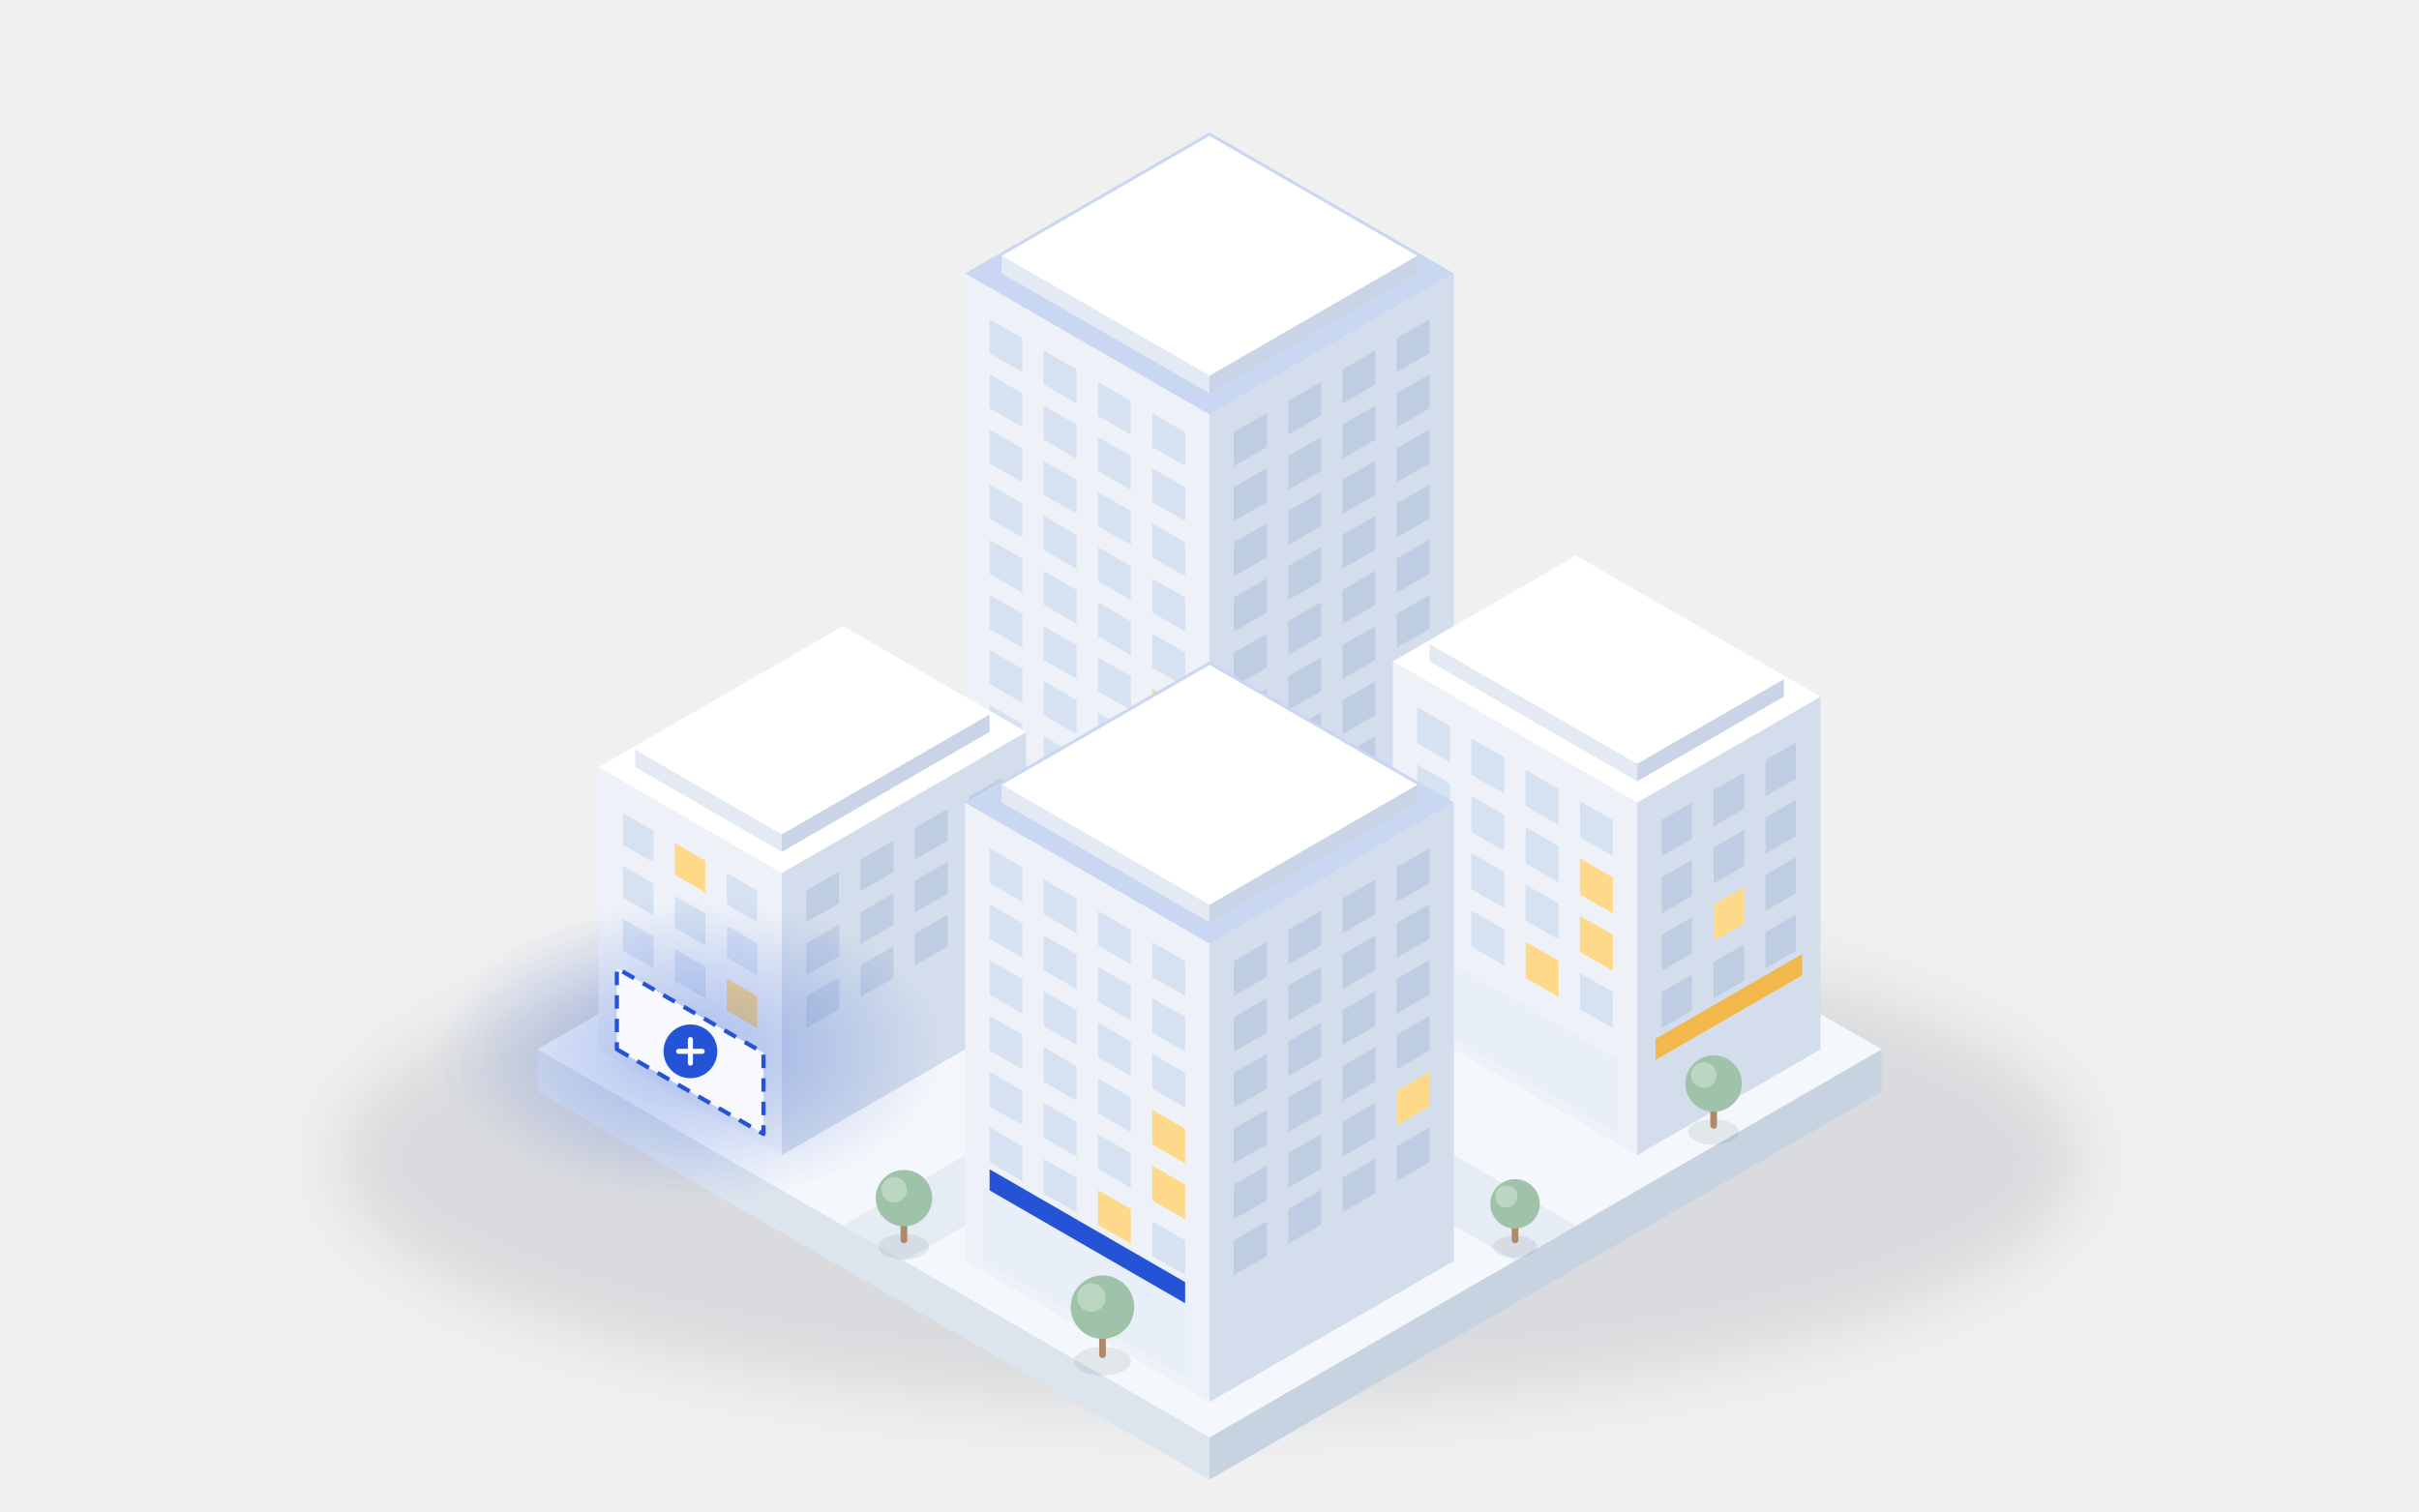
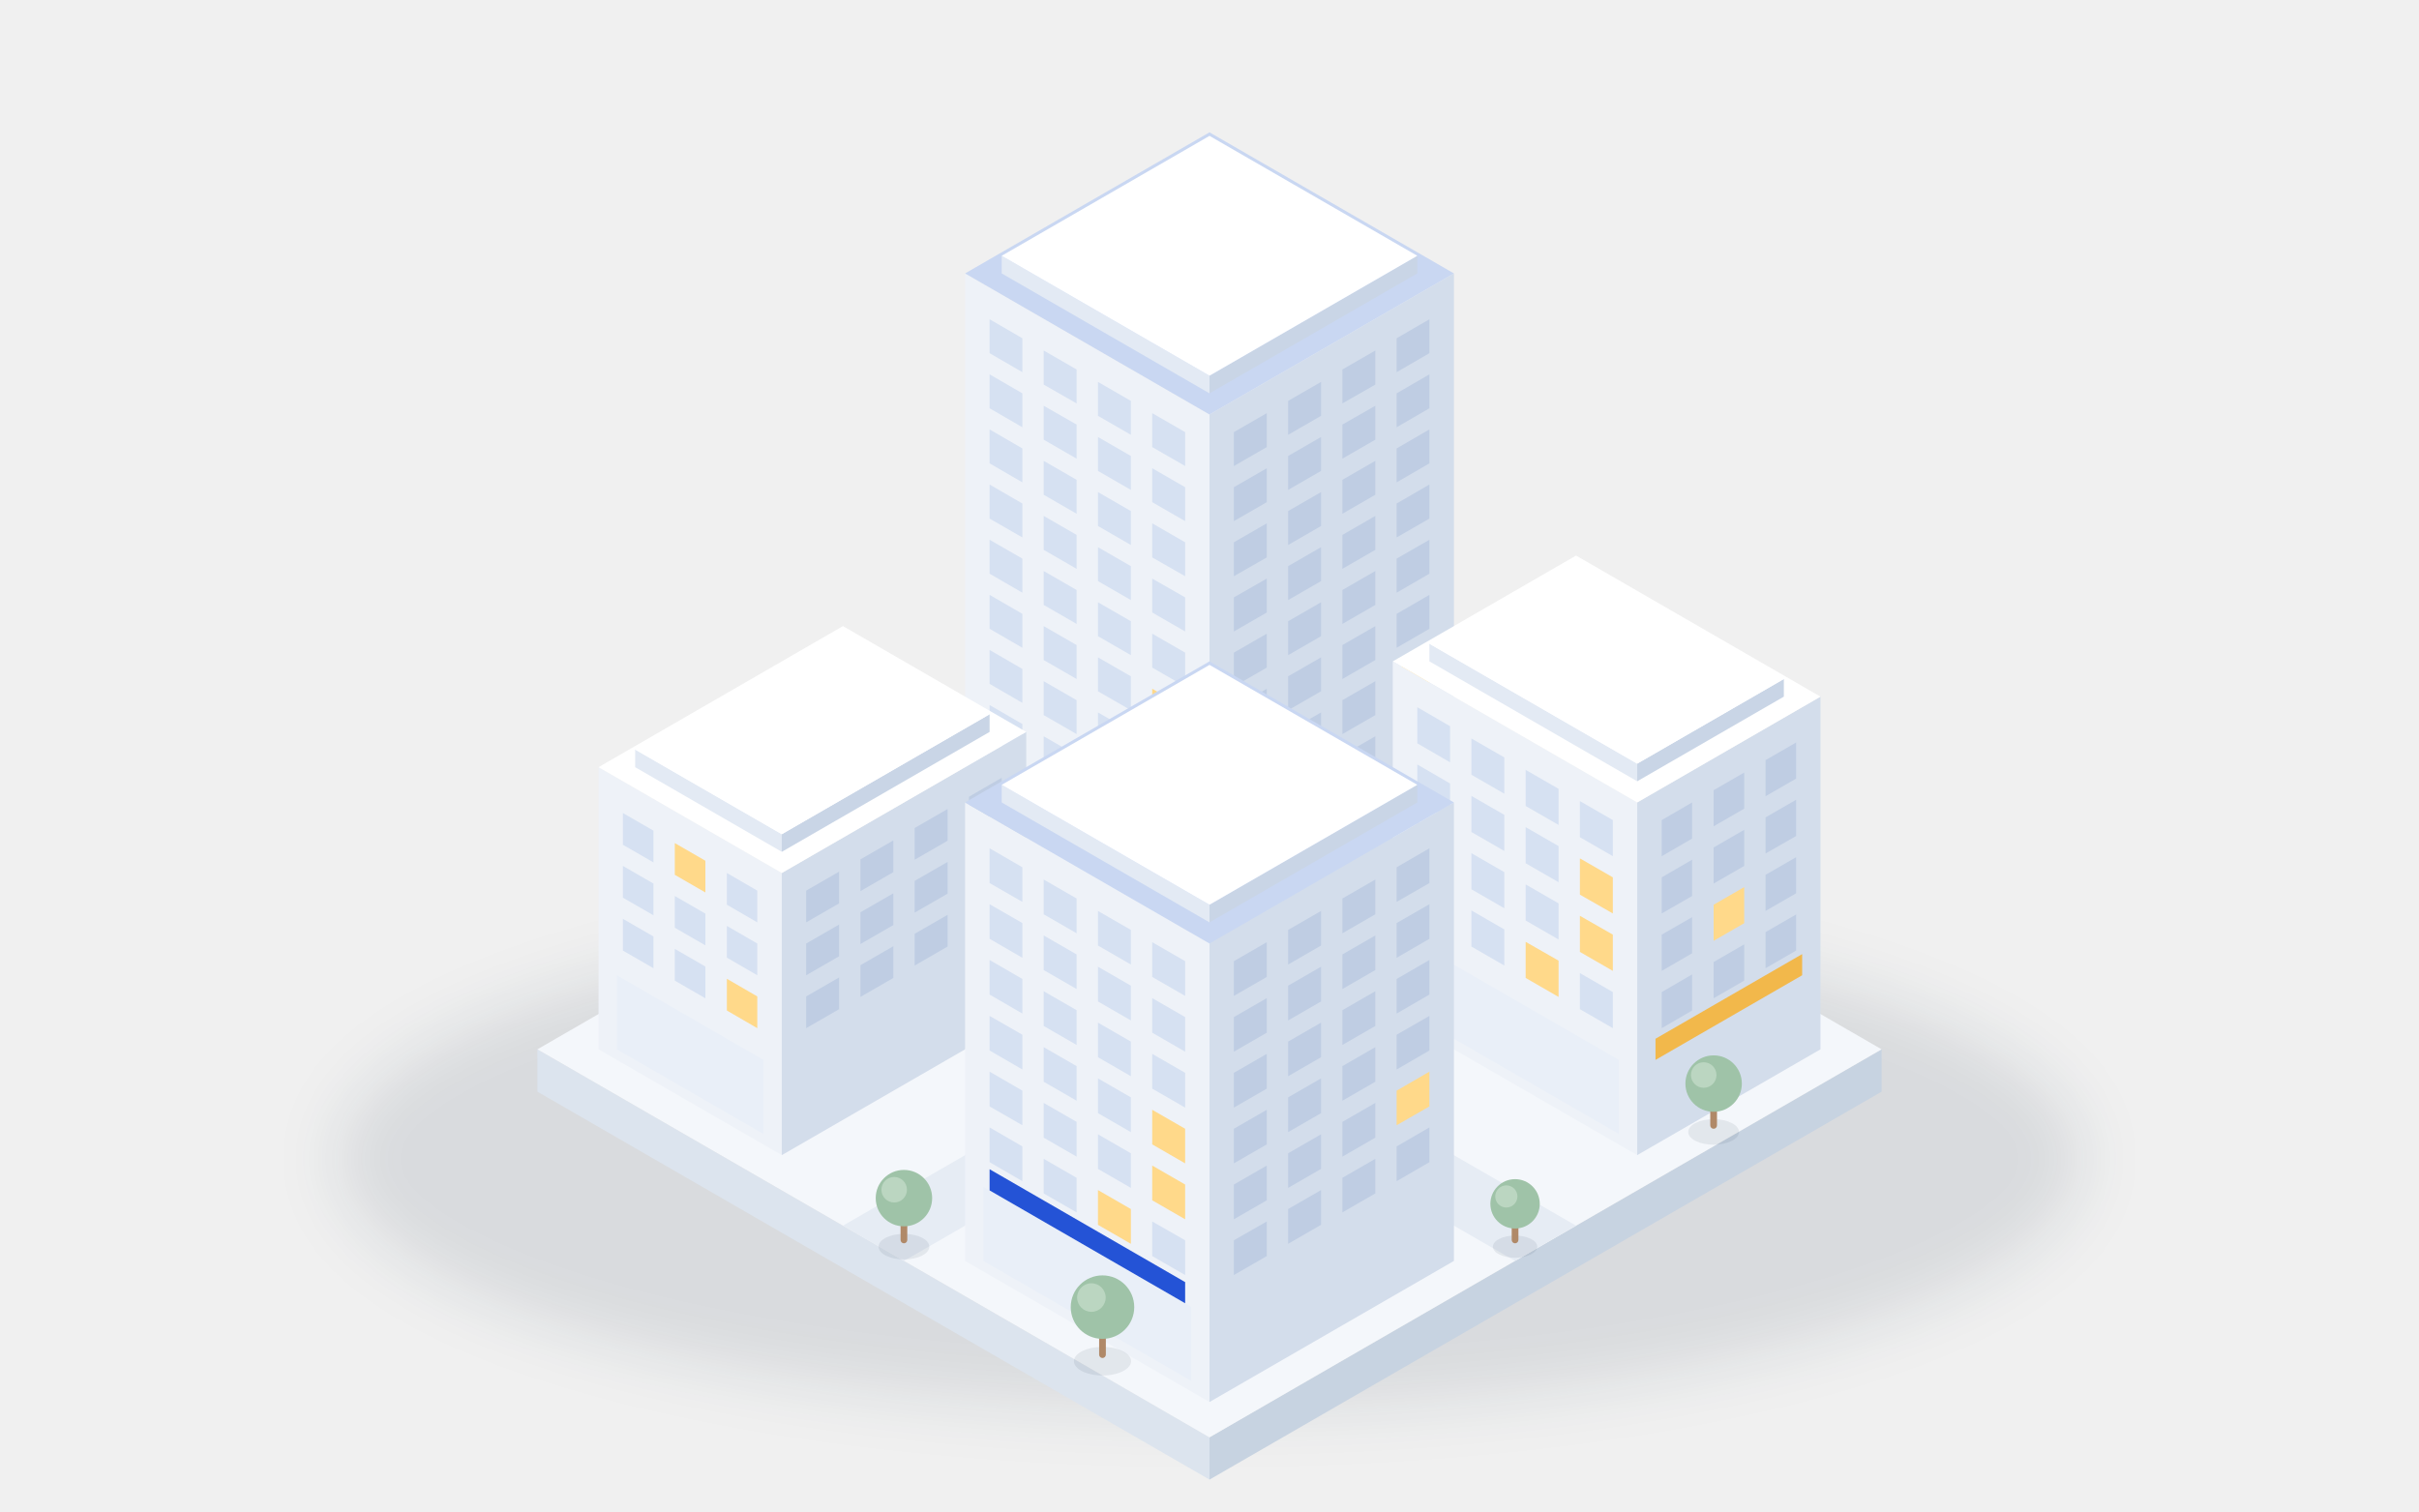
<svg xmlns="http://www.w3.org/2000/svg" viewBox="0 0 1440 900" width="1440" height="900">
  <defs>
    <radialGradient id="glowA" cx="0.5" cy="0.5" r="0.5">
      <stop offset="0" stop-color="#2453D6" stop-opacity="0.35" />
      <stop offset="1" stop-color="#2453D6" stop-opacity="0" />
    </radialGradient>
    <filter id="softA" x="-20%" y="-20%" width="140%" height="140%">
      <feGaussianBlur stdDeviation="18" />
    </filter>
  </defs>
  <ellipse cx="720" cy="690" rx="520" ry="150" fill="#10233A" opacity="0.10" filter="url(#softA)" />
  <polygon points="319.9,650.0 720.0,881.0 720.0,855.8 319.9,624.8" fill="#DCE4EE" stroke="#F4F7FB" stroke-width="0" stroke-linejoin="round" />
  <polygon points="1120.1,650.0 720.0,881.0 720.0,855.8 1120.1,624.8" fill="#C7D3E1" stroke="#F4F7FB" stroke-width="0" stroke-linejoin="round" />
  <polygon points="720.0,393.8 1120.1,624.8 720.0,855.8 319.9,624.8" fill="#F4F7FB" stroke="#F4F7FB" stroke-width="0" stroke-linejoin="round" />
  <polygon points="538.1,498.8 938.2,729.8 901.9,750.8 501.8,519.8" fill="#E6ECF4" />
  <polygon points="901.9,498.8 938.2,519.8 538.1,750.8 501.8,729.8" fill="#E6ECF4" />
  <polygon points="574.5,498.8 720.0,582.8 720.0,246.8 574.5,162.8" fill="#EEF2F8" />
  <polygon points="865.5,498.8 720.0,582.8 720.0,246.8 865.5,162.8" fill="#D3DDEB" />
  <polygon points="720.0,78.8 865.5,162.8 720.0,246.8 574.5,162.8" fill="#C9D7F2" />
  <polygon points="596.3,162.8 720.0,234.2 720.0,223.7 596.3,152.3" fill="#E3EAF4" />
  <polygon points="843.7,162.8 720.0,234.2 720.0,223.7 843.7,152.3" fill="#C9D5E6" />
  <polygon points="720.0,80.9 843.7,152.3 720.0,223.7 596.3,152.3" fill="#FFFFFF" />
  <polygon points="589.1,440.0 608.6,451.3 608.6,431.1 589.1,419.8" fill="#D6E1F2" />
  <polygon points="621.3,458.6 640.9,469.9 640.9,449.7 621.3,438.4" fill="#D6E1F2" />
  <polygon points="653.6,477.3 673.2,488.6 673.2,468.3 653.6,457.1" fill="#FFD98A" />
  <polygon points="685.9,495.9 705.5,507.2 705.5,487.0 685.9,475.7" fill="#D6E1F2" />
  <polygon points="589.1,407.2 608.6,418.5 608.6,398.3 589.1,387.0" fill="#D6E1F2" />
  <polygon points="621.3,425.8 640.9,437.1 640.9,416.9 621.3,405.6" fill="#D6E1F2" />
  <polygon points="653.6,444.5 673.2,455.8 673.2,435.5 653.6,424.2" fill="#D6E1F2" />
  <polygon points="685.9,463.1 705.5,474.4 705.5,454.2 685.9,442.9" fill="#FFD98A" />
  <polygon points="589.1,374.4 608.6,385.7 608.6,365.5 589.1,354.2" fill="#D6E1F2" />
  <polygon points="621.3,393.0 640.9,404.3 640.9,384.1 621.3,372.8" fill="#D6E1F2" />
  <polygon points="653.6,411.6 673.2,422.9 673.2,402.7 653.6,391.4" fill="#D6E1F2" />
  <polygon points="685.9,430.3 705.5,441.6 705.5,421.4 685.9,410.1" fill="#FFD98A" />
  <polygon points="589.1,341.6 608.6,352.9 608.6,332.6 589.1,321.4" fill="#D6E1F2" />
  <polygon points="621.3,360.2 640.9,371.5 640.9,351.3 621.3,340.0" fill="#D6E1F2" />
  <polygon points="653.6,378.8 673.2,390.1 673.2,369.9 653.6,358.6" fill="#D6E1F2" />
  <polygon points="685.9,397.5 705.5,408.8 705.5,388.6 685.9,377.3" fill="#D6E1F2" />
  <polygon points="589.1,308.8 608.6,320.0 608.6,299.8 589.1,288.5" fill="#D6E1F2" />
  <polygon points="621.3,327.4 640.9,338.7 640.9,318.5 621.3,307.2" fill="#D6E1F2" />
  <polygon points="653.6,346.0 673.2,357.3 673.2,337.1 653.6,325.8" fill="#D6E1F2" />
  <polygon points="685.9,364.7 705.5,376.0 705.5,355.7 685.9,344.5" fill="#D6E1F2" />
  <polygon points="589.1,275.9 608.6,287.2 608.6,267.0 589.1,255.7" fill="#D6E1F2" />
  <polygon points="621.3,294.6 640.9,305.9 640.9,285.7 621.3,274.4" fill="#D6E1F2" />
  <polygon points="653.6,313.2 673.2,324.5 673.2,304.3 653.6,293.0" fill="#D6E1F2" />
  <polygon points="685.9,331.9 705.5,343.1 705.5,322.9 685.9,311.6" fill="#D6E1F2" />
  <polygon points="589.1,243.1 608.6,254.4 608.6,234.2 589.1,222.9" fill="#D6E1F2" />
  <polygon points="621.3,261.8 640.9,273.1 640.9,252.8 621.3,241.6" fill="#D6E1F2" />
  <polygon points="653.6,280.4 673.2,291.7 673.2,271.5 653.6,260.2" fill="#D6E1F2" />
  <polygon points="685.9,299.0 705.5,310.3 705.5,290.1 685.9,278.8" fill="#D6E1F2" />
  <polygon points="589.1,210.3 608.6,221.6 608.6,201.4 589.1,190.1" fill="#D6E1F2" />
  <polygon points="621.3,229.0 640.9,240.2 640.9,220.0 621.3,208.7" fill="#D6E1F2" />
  <polygon points="653.6,247.6 673.2,258.9 673.2,238.7 653.6,227.4" fill="#D6E1F2" />
  <polygon points="685.9,266.2 705.5,277.5 705.5,257.3 685.9,246.0" fill="#D6E1F2" />
  <polygon points="850.9,440.0 831.4,451.3 831.4,431.1 850.9,419.8" fill="#BFCDE3" />
  <polygon points="818.7,458.6 799.1,469.9 799.1,449.7 818.7,438.4" fill="#BFCDE3" />
  <polygon points="786.4,477.3 766.8,488.6 766.8,468.3 786.4,457.1" fill="#BFCDE3" />
  <polygon points="754.1,495.9 734.5,507.2 734.5,487.0 754.1,475.7" fill="#BFCDE3" />
  <polygon points="850.9,407.2 831.4,418.5 831.4,398.3 850.9,387.0" fill="#FFD98A" />
  <polygon points="818.7,425.8 799.1,437.1 799.1,416.9 818.7,405.6" fill="#BFCDE3" />
  <polygon points="786.4,444.5 766.8,455.8 766.8,435.5 786.4,424.2" fill="#BFCDE3" />
  <polygon points="754.1,463.1 734.5,474.4 734.5,454.2 754.1,442.9" fill="#BFCDE3" />
  <polygon points="850.9,374.4 831.4,385.7 831.4,365.5 850.9,354.2" fill="#BFCDE3" />
  <polygon points="818.7,393.0 799.1,404.3 799.1,384.1 818.7,372.8" fill="#BFCDE3" />
  <polygon points="786.4,411.6 766.8,422.9 766.8,402.7 786.4,391.4" fill="#BFCDE3" />
  <polygon points="754.1,430.3 734.5,441.6 734.5,421.4 754.1,410.1" fill="#BFCDE3" />
  <polygon points="850.9,341.6 831.4,352.9 831.4,332.6 850.9,321.4" fill="#BFCDE3" />
  <polygon points="818.7,360.2 799.1,371.5 799.1,351.3 818.7,340.0" fill="#BFCDE3" />
  <polygon points="786.4,378.8 766.8,390.1 766.8,369.9 786.4,358.6" fill="#BFCDE3" />
  <polygon points="754.1,397.5 734.5,408.8 734.5,388.6 754.1,377.3" fill="#BFCDE3" />
  <polygon points="850.9,308.8 831.4,320.0 831.4,299.8 850.9,288.5" fill="#BFCDE3" />
  <polygon points="818.7,327.4 799.1,338.7 799.1,318.5 818.7,307.2" fill="#BFCDE3" />
  <polygon points="786.4,346.0 766.8,357.3 766.8,337.1 786.4,325.8" fill="#BFCDE3" />
  <polygon points="754.1,364.7 734.5,376.0 734.5,355.7 754.1,344.5" fill="#BFCDE3" />
  <polygon points="850.9,275.9 831.4,287.2 831.4,267.0 850.9,255.7" fill="#BFCDE3" />
  <polygon points="818.7,294.6 799.1,305.9 799.1,285.7 818.7,274.4" fill="#BFCDE3" />
  <polygon points="786.4,313.2 766.8,324.5 766.8,304.3 786.4,293.0" fill="#BFCDE3" />
  <polygon points="754.1,331.9 734.5,343.1 734.5,322.9 754.1,311.6" fill="#BFCDE3" />
  <polygon points="850.9,243.1 831.4,254.4 831.4,234.2 850.9,222.9" fill="#BFCDE3" />
  <polygon points="818.7,261.8 799.1,273.1 799.1,252.8 818.7,241.6" fill="#BFCDE3" />
  <polygon points="786.4,280.4 766.8,291.7 766.8,271.5 786.4,260.2" fill="#BFCDE3" />
  <polygon points="754.1,299.0 734.5,310.3 734.5,290.1 754.1,278.8" fill="#BFCDE3" />
  <polygon points="850.9,210.3 831.4,221.6 831.4,201.4 850.9,190.1" fill="#BFCDE3" />
  <polygon points="818.7,229.0 799.1,240.2 799.1,220.0 818.7,208.7" fill="#BFCDE3" />
  <polygon points="786.4,247.6 766.8,258.9 766.8,238.7 786.4,227.4" fill="#BFCDE3" />
  <polygon points="754.1,266.2 734.5,277.5 734.5,257.3 754.1,246.0" fill="#BFCDE3" />
  <polygon points="585.4,498.8 709.1,570.2 709.1,526.1 585.4,454.7" fill="#E9EFF8" />
  <polygon points="829.1,603.8 974.6,687.8 974.6,477.8 829.1,393.8" fill="#EEF2F8" />
  <polygon points="1083.7,624.8 974.6,687.8 974.6,477.8 1083.7,414.8" fill="#D3DDEB" />
  <polygon points="938.2,330.8 1083.7,414.8 974.6,477.8 829.1,393.8" fill="#FFFFFF" />
  <polygon points="850.9,393.8 974.6,465.2 974.6,454.7 850.9,383.3" fill="#E3EAF4" />
  <polygon points="1061.9,414.8 974.6,465.2 974.6,454.7 1061.9,404.3" fill="#C9D5E6" />
  <polygon points="938.2,332.9 1061.9,404.3 974.6,454.7 850.9,383.3" fill="#FFFFFF" />
  <polygon points="843.7,545.0 863.2,556.3 863.2,534.8 843.7,523.5" fill="#D6E1F2" />
  <polygon points="875.9,563.6 895.5,574.9 895.5,553.4 875.9,542.1" fill="#D6E1F2" />
  <polygon points="908.2,582.3 927.8,593.6 927.8,572.0 908.2,560.8" fill="#FFD98A" />
  <polygon points="940.5,600.9 960.1,612.2 960.1,590.7 940.5,579.4" fill="#D6E1F2" />
  <polygon points="843.7,510.9 863.2,522.2 863.2,500.6 843.7,489.4" fill="#D6E1F2" />
  <polygon points="875.9,529.5 895.5,540.8 895.5,519.3 875.9,508.0" fill="#D6E1F2" />
  <polygon points="908.2,548.1 927.8,559.4 927.8,537.9 908.2,526.6" fill="#D6E1F2" />
  <polygon points="940.5,566.8 960.1,578.1 960.1,556.5 940.5,545.3" fill="#FFD98A" />
  <polygon points="843.7,476.8 863.2,488.0 863.2,466.5 843.7,455.2" fill="#D6E1F2" />
  <polygon points="875.9,495.4 895.5,506.7 895.5,485.2 875.9,473.9" fill="#D6E1F2" />
  <polygon points="908.2,514.0 927.8,525.3 927.8,503.8 908.2,492.5" fill="#D6E1F2" />
  <polygon points="940.5,532.7 960.1,543.9 960.1,522.4 940.5,511.1" fill="#FFD98A" />
  <polygon points="843.7,442.6 863.2,453.9 863.2,432.4 843.7,421.1" fill="#D6E1F2" />
  <polygon points="875.9,461.3 895.5,472.6 895.5,451.0 875.9,439.7" fill="#D6E1F2" />
  <polygon points="908.2,479.9 927.8,491.2 927.8,469.7 908.2,458.4" fill="#D6E1F2" />
  <polygon points="940.5,498.5 960.1,509.8 960.1,488.3 940.5,477.0" fill="#D6E1F2" />
  <polygon points="1069.2,566.0 1051.0,576.5 1051.0,555.0 1069.2,544.5" fill="#BFCDE3" />
  <polygon points="1038.3,583.9 1020.1,594.4 1020.1,572.8 1038.3,562.3" fill="#BFCDE3" />
  <polygon points="1007.3,601.7 989.2,612.2 989.2,590.7 1007.3,580.2" fill="#BFCDE3" />
  <polygon points="1069.2,531.9 1051.0,542.4 1051.0,520.9 1069.2,510.4" fill="#BFCDE3" />
  <polygon points="1038.3,549.7 1020.1,560.2 1020.1,538.7 1038.3,528.2" fill="#FFD98A" />
  <polygon points="1007.3,567.6 989.2,578.1 989.2,556.5 1007.3,546.1" fill="#BFCDE3" />
  <polygon points="1069.2,497.8 1051.0,508.2 1051.0,486.7 1069.2,476.2" fill="#BFCDE3" />
  <polygon points="1038.3,515.6 1020.1,526.1 1020.1,504.6 1038.3,494.1" fill="#BFCDE3" />
  <polygon points="1007.3,533.5 989.2,543.9 989.2,522.4 1007.3,511.9" fill="#BFCDE3" />
  <polygon points="1069.2,463.6 1051.0,474.1 1051.0,452.6 1069.2,442.1" fill="#BFCDE3" />
  <polygon points="1038.3,481.5 1020.1,492.0 1020.1,470.5 1038.3,460.0" fill="#BFCDE3" />
  <polygon points="1007.3,499.3 989.2,509.8 989.2,488.3 1007.3,477.8" fill="#BFCDE3" />
  <polygon points="840.0,603.8 963.7,675.2 963.7,631.1 840.0,559.7" fill="#E9EFF8" />
  <polygon points="356.3,624.8 465.4,687.8 465.4,519.8 356.3,456.8" fill="#EEF2F8" />
  <polygon points="610.9,603.8 465.4,687.8 465.4,519.8 610.9,435.8" fill="#D3DDEB" />
  <polygon points="501.8,372.8 610.9,435.8 465.4,519.8 356.3,456.8" fill="#FFFFFF" />
  <polygon points="378.1,456.8 465.4,507.2 465.4,496.7 378.1,446.3" fill="#E3EAF4" />
  <polygon points="589.1,435.8 465.4,507.2 465.4,496.7 589.1,425.3" fill="#C9D5E6" />
  <polygon points="501.8,374.9 589.1,425.3 465.4,496.7 378.1,446.3" fill="#FFFFFF" />
  <polygon points="370.8,566.0 389.0,576.5 389.0,557.6 370.8,547.1" fill="#D6E1F2" />
  <polygon points="401.7,583.9 419.9,594.4 419.9,575.5 401.7,565.0" fill="#D6E1F2" />
  <polygon points="432.7,601.7 450.8,612.2 450.8,593.3 432.7,582.8" fill="#FFD98A" />
  <polygon points="370.8,534.5 389.0,545.0 389.0,526.1 370.8,515.6" fill="#D6E1F2" />
  <polygon points="401.7,552.4 419.9,562.9 419.9,544.0 401.7,533.5" fill="#D6E1F2" />
  <polygon points="432.7,570.2 450.8,580.7 450.8,561.8 432.7,551.3" fill="#D6E1F2" />
  <polygon points="370.8,503.0 389.0,513.5 389.0,494.6 370.8,484.1" fill="#D6E1F2" />
  <polygon points="401.7,520.9 419.9,531.4 419.9,512.5 401.7,502.0" fill="#FFD98A" />
  <polygon points="432.7,538.7 450.8,549.2 450.8,530.3 432.7,519.8" fill="#D6E1F2" />
  <polygon points="596.3,545.0 576.8,556.3 576.8,537.4 596.3,526.1" fill="#BFCDE3" />
  <polygon points="564.1,563.6 544.5,574.9 544.5,556.0 564.1,544.7" fill="#BFCDE3" />
  <polygon points="531.8,582.3 512.2,593.6 512.2,574.7 531.8,563.4" fill="#BFCDE3" />
  <polygon points="499.5,600.9 479.9,612.2 479.9,593.3 499.5,582.0" fill="#BFCDE3" />
  <polygon points="596.3,513.5 576.8,524.8 576.8,505.9 596.3,494.6" fill="#FFD98A" />
  <polygon points="564.1,532.1 544.5,543.4 544.5,524.5 564.1,513.2" fill="#BFCDE3" />
  <polygon points="531.8,550.8 512.2,562.1 512.2,543.2 531.8,531.9" fill="#BFCDE3" />
  <polygon points="499.5,569.4 479.9,580.7 479.9,561.8 499.5,550.5" fill="#BFCDE3" />
  <polygon points="596.3,482.0 576.8,493.3 576.8,474.4 596.3,463.1" fill="#BFCDE3" />
  <polygon points="564.1,500.6 544.5,511.9 544.5,493.0 564.1,481.7" fill="#BFCDE3" />
  <polygon points="531.8,519.3 512.2,530.6 512.2,511.7 531.8,500.4" fill="#BFCDE3" />
  <polygon points="499.5,537.9 479.9,549.2 479.9,530.3 499.5,519.0" fill="#BFCDE3" />
  <polygon points="367.2,624.8 454.5,675.2 454.5,631.1 367.2,580.7" fill="#E9EFF8" />
  <polygon points="574.5,750.8 720.0,834.8 720.0,561.8 574.5,477.8" fill="#EEF2F8" />
  <polygon points="865.5,750.8 720.0,834.8 720.0,561.8 865.5,477.8" fill="#D3DDEB" />
  <polygon points="720.0,393.8 865.5,477.8 720.0,561.8 574.5,477.8" fill="#C9D7F2" />
  <polygon points="596.3,477.8 720.0,549.2 720.0,538.7 596.3,467.3" fill="#E3EAF4" />
  <polygon points="843.7,477.8 720.0,549.2 720.0,538.7 843.7,467.3" fill="#C9D5E6" />
  <polygon points="720.0,395.9 843.7,467.3 720.0,538.7 596.3,467.3" fill="#FFFFFF" />
  <polygon points="589.1,692.0 608.6,703.3 608.6,682.6 589.1,671.3" fill="#D6E1F2" />
  <polygon points="621.3,710.6 640.9,721.9 640.9,701.3 621.3,690.0" fill="#D6E1F2" />
  <polygon points="653.6,729.3 673.2,740.6 673.2,719.9 653.6,708.6" fill="#FFD98A" />
  <polygon points="685.9,747.9 705.5,759.2 705.5,738.5 685.9,727.3" fill="#D6E1F2" />
  <polygon points="589.1,658.8 608.6,670.0 608.6,649.4 589.1,638.1" fill="#D6E1F2" />
  <polygon points="621.3,677.4 640.9,688.7 640.9,668.0 621.3,656.7" fill="#D6E1F2" />
  <polygon points="653.6,696.0 673.2,707.3 673.2,686.7 653.6,675.4" fill="#D6E1F2" />
  <polygon points="685.9,714.7 705.5,726.0 705.5,705.3 685.9,694.0" fill="#FFD98A" />
  <polygon points="589.1,625.5 608.6,636.8 608.6,616.1 589.1,604.9" fill="#D6E1F2" />
  <polygon points="621.3,644.1 640.9,655.4 640.9,634.8 621.3,623.5" fill="#D6E1F2" />
  <polygon points="653.6,662.8 673.2,674.1 673.2,653.4 653.6,642.1" fill="#D6E1F2" />
  <polygon points="685.9,681.4 705.5,692.7 705.5,672.1 685.9,660.8" fill="#FFD98A" />
  <polygon points="589.1,592.2 608.6,603.5 608.6,582.9 589.1,571.6" fill="#D6E1F2" />
  <polygon points="621.3,610.9 640.9,622.2 640.9,601.5 621.3,590.2" fill="#D6E1F2" />
  <polygon points="653.6,629.5 673.2,640.8 673.2,620.2 653.6,608.9" fill="#D6E1F2" />
  <polygon points="685.9,648.2 705.5,659.5 705.5,638.8 685.9,627.5" fill="#D6E1F2" />
  <polygon points="589.1,559.0 608.6,570.3 608.6,549.6 589.1,538.4" fill="#D6E1F2" />
  <polygon points="621.3,577.6 640.9,588.9 640.9,568.3 621.3,557.0" fill="#D6E1F2" />
  <polygon points="653.6,596.3 673.2,607.6 673.2,586.9 653.6,575.6" fill="#D6E1F2" />
  <polygon points="685.9,614.9 705.5,626.2 705.5,605.6 685.9,594.3" fill="#D6E1F2" />
  <polygon points="589.1,525.8 608.6,537.0 608.6,516.4 589.1,505.1" fill="#D6E1F2" />
  <polygon points="621.3,544.4 640.9,555.7 640.9,535.0 621.3,523.7" fill="#D6E1F2" />
  <polygon points="653.6,563.0 673.2,574.3 673.2,553.7 653.6,542.4" fill="#D6E1F2" />
  <polygon points="685.9,581.7 705.5,593.0 705.5,572.3 685.9,561.0" fill="#D6E1F2" />
  <polygon points="850.9,692.0 831.4,703.3 831.4,682.6 850.9,671.3" fill="#BFCDE3" />
  <polygon points="818.7,710.6 799.1,721.9 799.1,701.3 818.7,690.0" fill="#BFCDE3" />
  <polygon points="786.4,729.3 766.8,740.6 766.8,719.9 786.4,708.6" fill="#BFCDE3" />
  <polygon points="754.1,747.9 734.5,759.2 734.5,738.5 754.1,727.3" fill="#BFCDE3" />
  <polygon points="850.9,658.8 831.4,670.0 831.4,649.4 850.9,638.1" fill="#FFD98A" />
  <polygon points="818.7,677.4 799.1,688.7 799.1,668.0 818.7,656.7" fill="#BFCDE3" />
  <polygon points="786.4,696.0 766.8,707.3 766.8,686.7 786.4,675.4" fill="#BFCDE3" />
  <polygon points="754.1,714.7 734.5,726.0 734.5,705.3 754.1,694.0" fill="#BFCDE3" />
  <polygon points="850.9,625.5 831.4,636.8 831.4,616.1 850.9,604.9" fill="#BFCDE3" />
  <polygon points="818.7,644.1 799.1,655.4 799.1,634.8 818.7,623.5" fill="#BFCDE3" />
  <polygon points="786.4,662.8 766.8,674.1 766.8,653.4 786.4,642.1" fill="#BFCDE3" />
  <polygon points="754.1,681.4 734.5,692.7 734.5,672.1 754.1,660.8" fill="#BFCDE3" />
  <polygon points="850.9,592.2 831.4,603.5 831.4,582.9 850.9,571.6" fill="#BFCDE3" />
  <polygon points="818.7,610.9 799.1,622.2 799.1,601.5 818.7,590.2" fill="#BFCDE3" />
  <polygon points="786.4,629.5 766.8,640.8 766.8,620.2 786.4,608.9" fill="#BFCDE3" />
  <polygon points="754.1,648.2 734.5,659.5 734.5,638.8 754.1,627.5" fill="#BFCDE3" />
  <polygon points="850.9,559.0 831.4,570.3 831.4,549.6 850.9,538.4" fill="#BFCDE3" />
  <polygon points="818.7,577.6 799.1,588.9 799.1,568.3 818.7,557.0" fill="#BFCDE3" />
  <polygon points="786.4,596.3 766.8,607.6 766.8,586.9 786.4,575.6" fill="#BFCDE3" />
  <polygon points="754.1,614.9 734.5,626.2 734.5,605.6 754.1,594.3" fill="#BFCDE3" />
  <polygon points="850.9,525.8 831.4,537.0 831.4,516.4 850.9,505.1" fill="#BFCDE3" />
  <polygon points="818.7,544.4 799.1,555.7 799.1,535.0 818.7,523.7" fill="#BFCDE3" />
  <polygon points="786.4,563.0 766.8,574.3 766.8,553.7 786.4,542.4" fill="#BFCDE3" />
  <polygon points="754.1,581.7 734.5,593.0 734.5,572.3 754.1,561.0" fill="#BFCDE3" />
  <polygon points="585.4,750.8 709.1,822.2 709.1,778.1 585.4,706.7" fill="#E9EFF8" />
-   <ellipse cx="411" cy="626" rx="150" ry="90" fill="url(#glowA)" />
-   <polygon points="367.2,624.8 454.5,675.2 454.5,626.9 367.2,576.5" fill="#F7F9FF" stroke="#2453D6" stroke-width="2.5" stroke-linejoin="round" stroke-dasharray="8 6" />
-   <circle cx="411" cy="626" r="16" fill="#2453D6" />
-   <path d="M404 626h14M411 619v14" stroke="#fff" stroke-width="3" stroke-linecap="round" />
  <polygon points="589.1,708.8 705.5,776.0 705.5,763.4 589.1,696.2" fill="#2453D6" />
  <polygon points="1072.8,580.7 985.5,631.1 985.5,618.5 1072.8,568.1" fill="#F2B84B" />
  <ellipse cx="1020.1" cy="674.0" rx="15.1" ry="7.6" fill="#10233A" opacity="0.08" />
  <rect x="1018.1" y="651.9" width="4" height="20.2" rx="2" fill="#B08968" />
  <circle cx="1020.1" cy="645.2" r="16.8" fill="#9FC3A8" />
  <circle cx="1014.2" cy="640.1" r="7.6" fill="#BBD6C1" />
  <ellipse cx="901.9" cy="742.3" rx="13.2" ry="6.6" fill="#10233A" opacity="0.08" />
  <rect x="899.9" y="722.7" width="4" height="17.6" rx="2" fill="#B08968" />
  <circle cx="901.9" cy="716.8" r="14.7" fill="#9FC3A8" />
  <circle cx="896.7" cy="712.4" r="6.6" fill="#BBD6C1" />
  <ellipse cx="538.1" cy="742.3" rx="15.1" ry="7.6" fill="#10233A" opacity="0.08" />
  <rect x="536.1" y="720.1" width="4" height="20.2" rx="2" fill="#B08968" />
  <circle cx="538.1" cy="713.4" r="16.8" fill="#9FC3A8" />
  <circle cx="532.3" cy="708.4" r="7.6" fill="#BBD6C1" />
  <ellipse cx="656.3" cy="810.5" rx="17.0" ry="8.5" fill="#10233A" opacity="0.08" />
  <rect x="654.3" y="785.9" width="4" height="22.7" rx="2" fill="#B08968" />
  <circle cx="656.3" cy="778.3" r="18.9" fill="#9FC3A8" />
  <circle cx="649.7" cy="772.6" r="8.5" fill="#BBD6C1" />
</svg>
